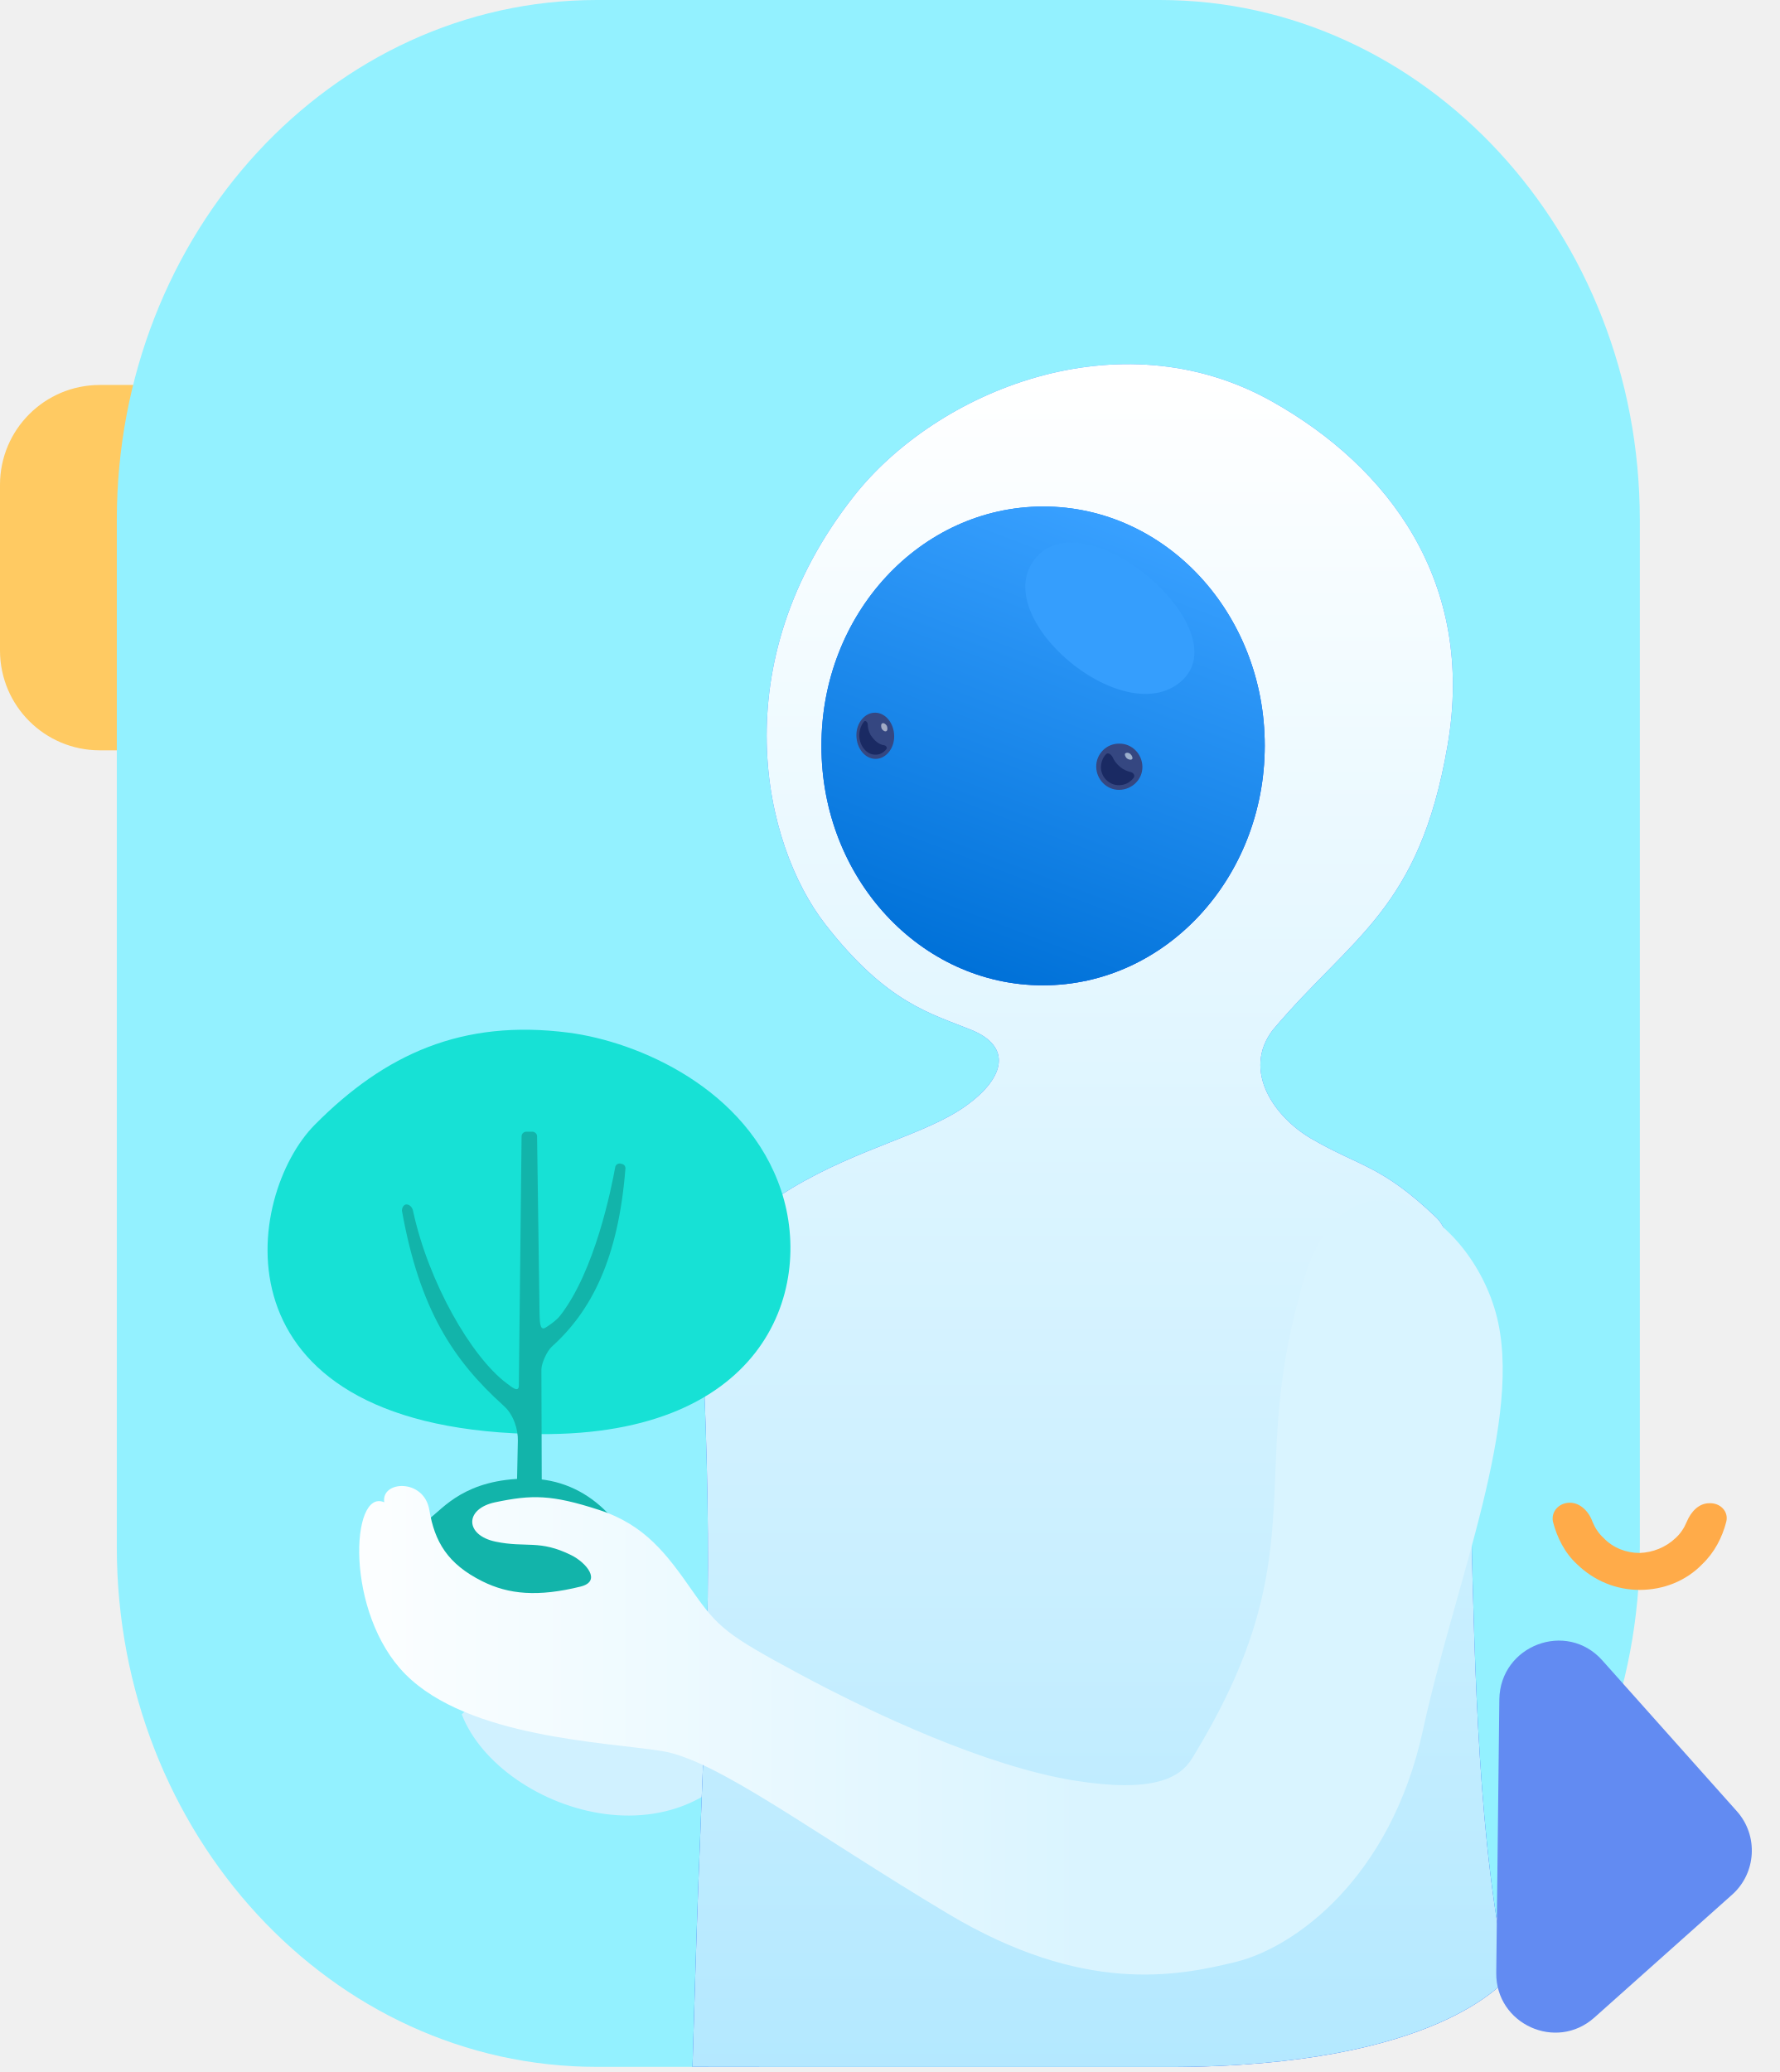
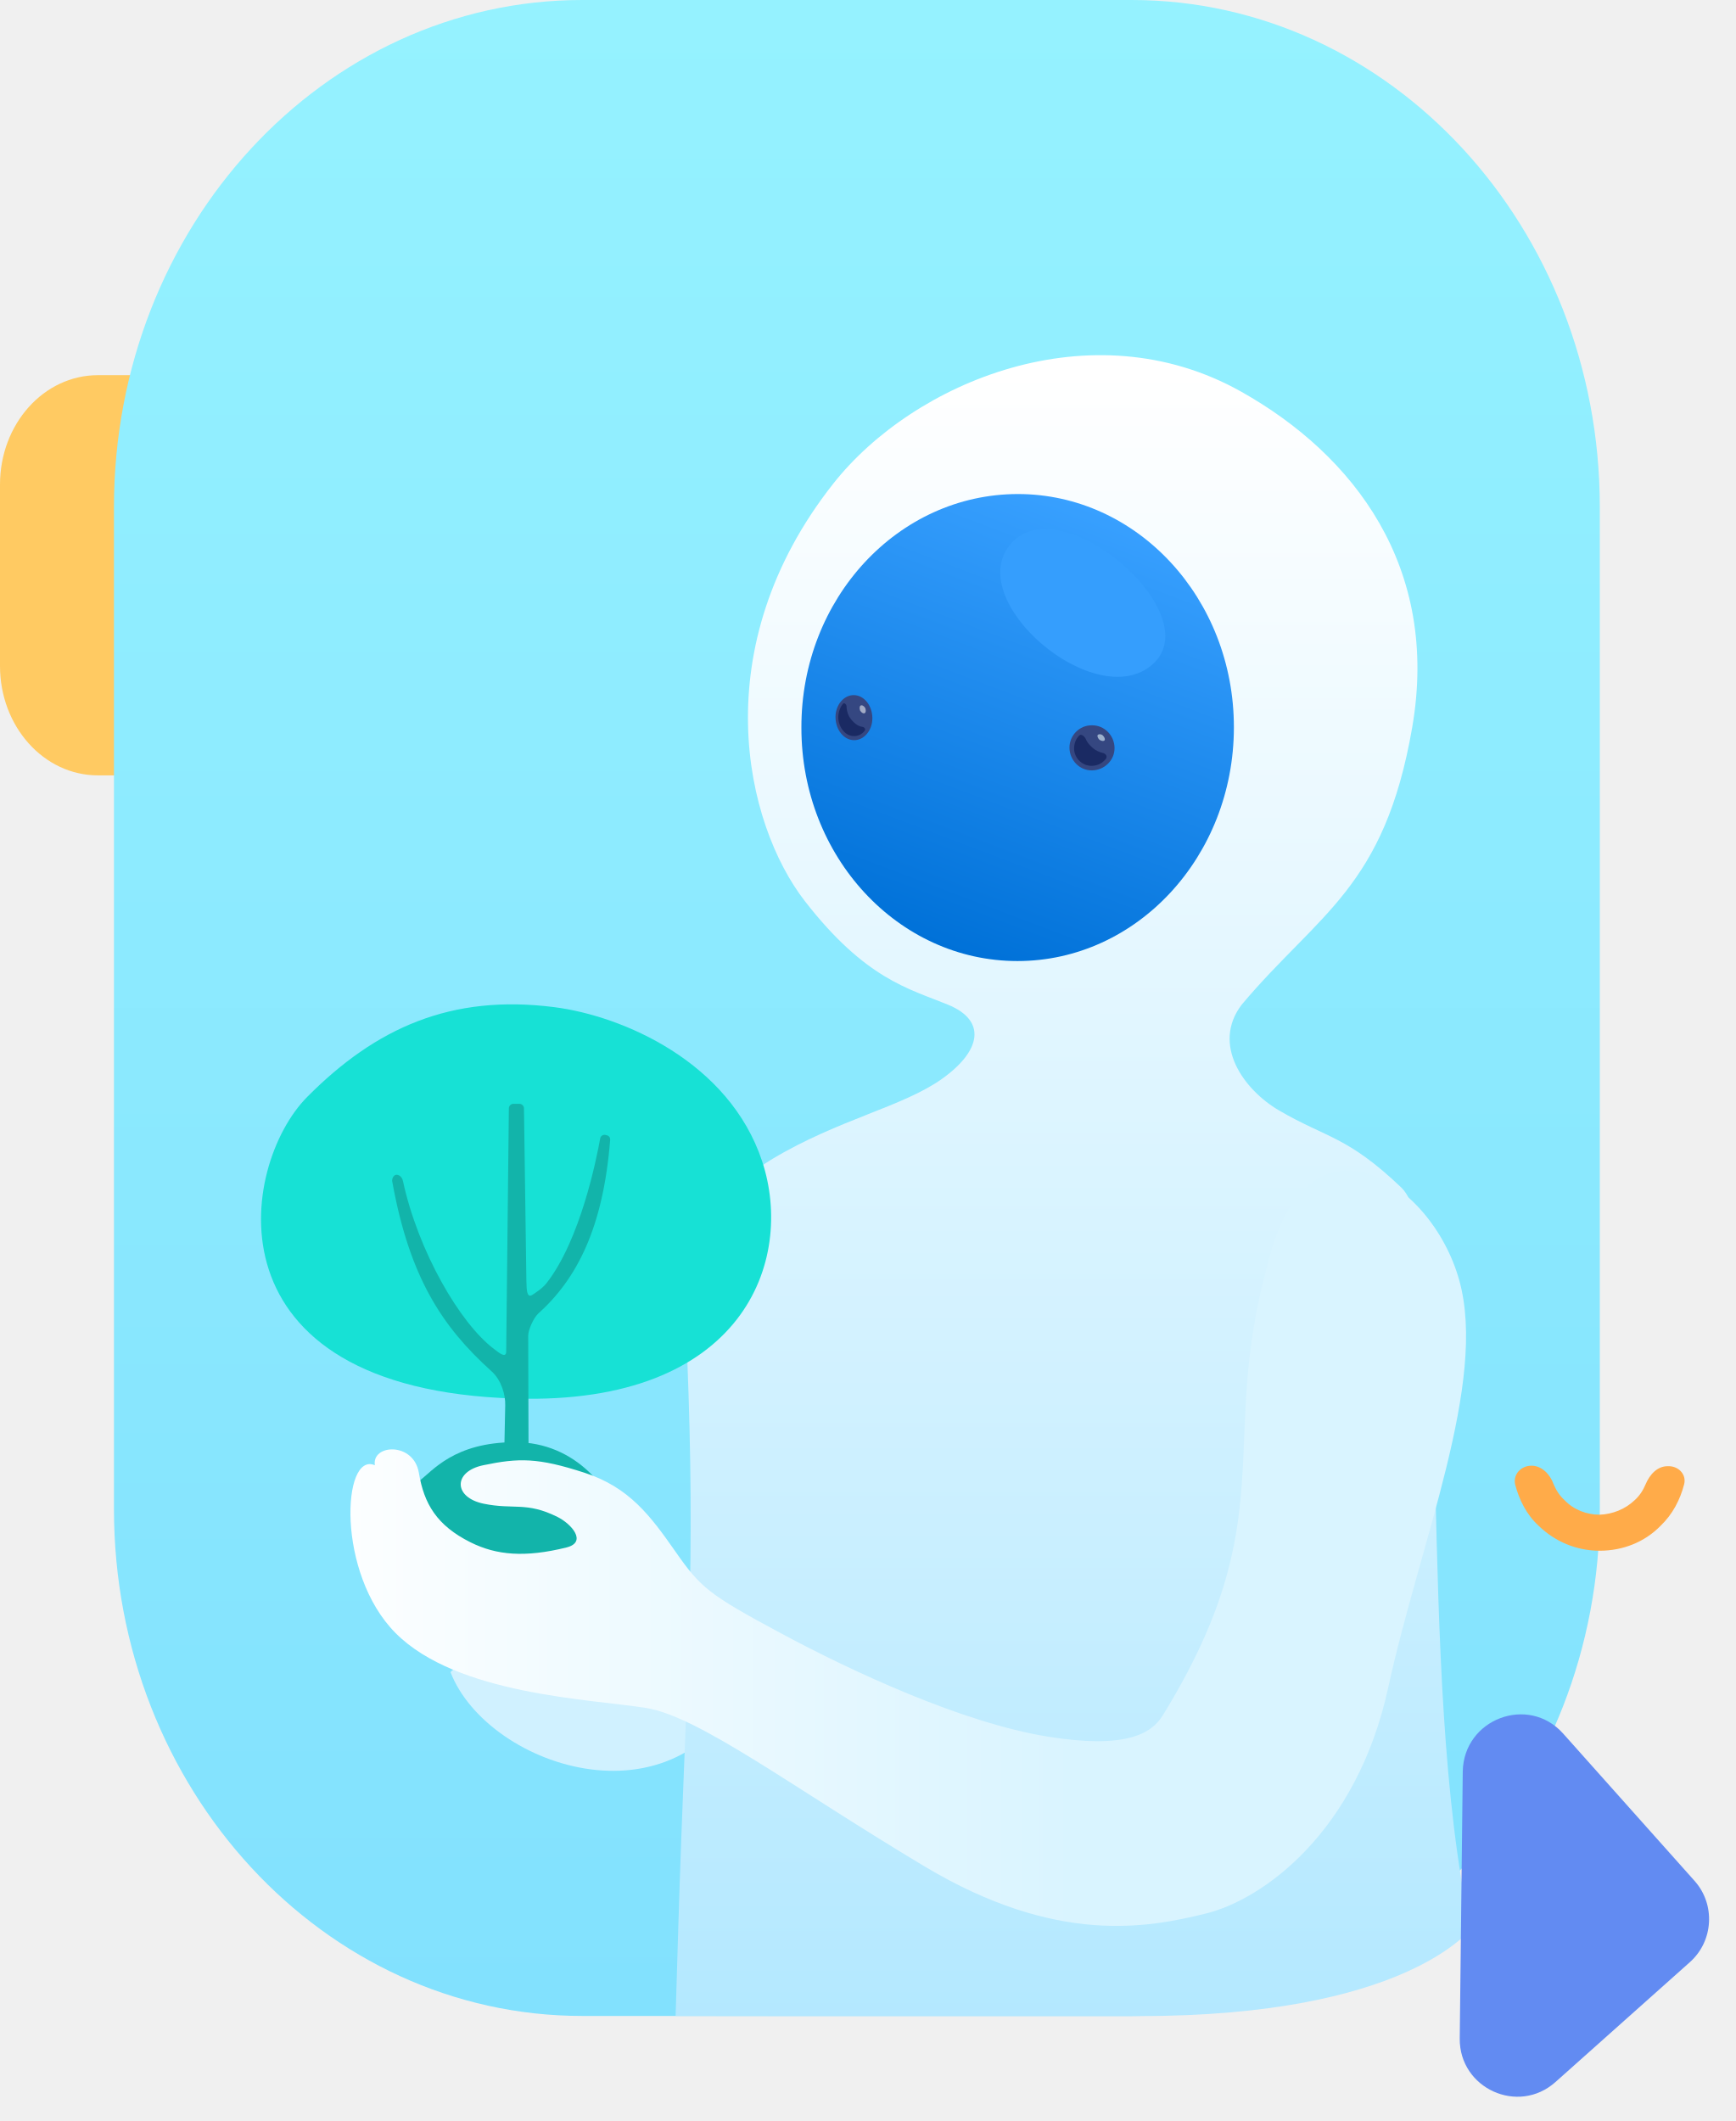
- <svg xmlns="http://www.w3.org/2000/svg" width="347" height="404" viewBox="0 0 347 404" fill="none">
-   <path d="M31.279 75.062C42.044 75.062 50.751 83.769 50.751 94.534L50.751 126.828C50.751 137.592 42.044 146.299 31.279 146.299L19.471 146.299C8.707 146.299 2.41552e-05 137.593 2.41552e-05 126.828L0 94.534C0 83.769 8.707 75.062 19.471 75.062L31.279 75.062Z" fill="#FFCA62" />
-   <path d="M22.779 101.35C22.779 45.422 64.679 0 116.379 0H226.179C277.879 0 319.779 45.422 319.779 101.35V301.65C319.779 357.677 277.879 403 226.179 403H116.379C64.679 403 22.779 357.577 22.779 301.65V101.35Z" fill="#93F1FF" />
+ <svg xmlns="http://www.w3.org/2000/svg" width="347" height="424" viewBox="0 0 347 424" fill="none">
+   <path d="M31.433 75C42.251 75 51 84.778 51 96.867L51 133.133C51 145.222 42.251 155 31.433 155L19.567 155C8.749 155 2.42739e-05 145.222 2.42739e-05 133.133L0 96.867C0 84.778 8.749 75 19.567 75L31.433 75Z" fill="#FFCA62" />
+   <path d="M22.779 101.35C22.779 45.422 64.679 0 116.379 0H226.179C277.879 0 319.779 45.422 319.779 101.35V301.65C319.779 357.677 277.879 403 226.179 403H116.379C64.679 403 22.779 357.577 22.779 301.65V101.35Z" fill="url(#paint0_linear)" />
  <path d="M90.045 334.259C97.518 353.616 137.19 366.739 150.045 334.259C137.547 329.246 99.141 325.495 90.045 334.259Z" fill="#D0F1FF" />
  <path d="M306.141 293C304.041 293 302.441 294.7 302.841 296.7C303.641 299.8 305.141 302.8 307.541 305C310.841 308.2 315.141 310 319.741 310C324.341 310 328.741 308.3 331.941 305C334.341 302.7 335.841 299.8 336.641 296.7C337.141 294.7 335.441 293 333.341 293.1C331.241 293.1 329.741 294.8 328.941 296.7C328.441 297.9 327.741 299 326.741 299.9C324.841 301.7 322.341 302.7 319.741 302.8C317.141 302.8 314.541 301.8 312.741 299.9C311.741 299 311.041 297.9 310.541 296.7C309.841 294.7 308.141 293 306.141 293Z" fill="#FFAB49" />
-   <path d="M248.193 200.84C242.151 208.788 248.524 217.818 255.693 222C265.255 227.577 269.265 227.07 280.106 237.402C290.947 247.733 282.688 335.172 294.045 385.796C293.362 385.812 281.139 403.025 227.797 403.025H157.656C149.848 403.025 135.045 403 135.045 403C135.368 392.273 135.766 378.519 136.167 367.786C137.633 328.456 139.122 307.488 136.989 262.759C136.055 243.176 146.669 236.519 154.387 231.677L154.408 231.665C167.679 223.735 180.475 221.244 188.295 215.668C196.115 210.093 197.3 204.043 189.48 200.84C181.66 197.637 173.011 195.739 160.926 180.199C148.84 164.659 140.723 129.438 166.551 96.694C182.613 76.33 218.158 61.468 248.1 78.298C270.698 91.001 287.825 113.426 282.273 145.453C276.721 177.479 263.686 182.453 248.193 200.84Z" fill="url(#paint0_linear)" />
  <path d="M248.193 200.84C242.151 208.788 248.524 217.818 255.693 222C265.255 227.577 269.265 227.07 280.106 237.402C290.947 247.733 282.688 335.172 294.045 385.796C293.362 385.812 281.139 403.025 227.797 403.025H157.656C149.848 403.025 135.045 403 135.045 403C135.368 392.273 135.766 378.519 136.167 367.786C137.633 328.456 139.122 307.488 136.989 262.759C136.055 243.176 146.669 236.519 154.387 231.677L154.408 231.665C167.679 223.735 180.475 221.244 188.295 215.668C196.115 210.093 197.3 204.043 189.48 200.84C181.66 197.637 173.011 195.739 160.926 180.199C148.84 164.659 140.723 129.438 166.551 96.694C182.613 76.33 218.158 61.468 248.1 78.298C270.698 91.001 287.825 113.426 282.273 145.453C276.721 177.479 263.686 182.453 248.193 200.84Z" fill="url(#paint1_linear)" />
-   <path d="M110.834 201.342C124.542 203.105 145.768 212.312 152.337 232.133C158.907 251.953 148.655 280.912 103.033 279.58C40.699 277.761 47.836 232.967 61.392 219.298C75.07 205.507 90.148 198.681 110.834 201.342Z" fill="#17E1D5" />
+   <path d="M110.833 201.341C124.541 203.105 145.768 212.312 152.337 232.132C158.906 251.953 148.655 280.911 103.032 279.58C40.699 277.76 47.835 232.966 61.392 219.297C75.07 205.506 90.148 198.681 110.833 201.341Z" fill="#17E1D5" />
  <path d="M79.107 234.861C79.591 234.74 80.343 235.153 80.54 236.07C83.562 250.092 91.921 264.537 98.75 269.674C99.778 270.46 101.12 271.57 101.18 270.241L101.712 221.564C101.712 221.08 102.135 220.657 102.618 220.657H103.827C104.311 220.657 104.734 221.08 104.734 221.564L105.217 256.075C105.278 257.405 105.192 259.554 106.34 258.889C106.824 258.587 108.404 257.581 109.206 256.559C116.036 247.855 119.24 231.597 119.965 227.608C120.025 227.124 120.509 226.762 121.053 226.883L121.234 226.943C121.718 227.003 122.02 227.427 121.959 227.91C120.569 245.438 115.311 255.652 107.575 262.603C106.668 263.449 105.58 265.806 105.58 267.015L105.701 307.475C105.701 308.019 105.036 308.502 102.558 308.502C100.08 308.502 100.382 307.958 100.443 307.414L100.987 280.916C101.047 278.801 100.201 275.839 98.206 274.086C88.355 265.202 81.827 255.29 78.382 236.07C78.382 235.465 78.684 234.982 79.107 234.861Z" fill="#12B4AA" />
-   <path d="M83.86 295.994C86.431 294.102 90.754 288.301 102.939 288.301C115.182 288.301 122.532 297.964 124.735 305.926C119.79 317.407 75.271 311.08 83.86 295.994Z" fill="#12B4AA" />
+   <path d="M83.861 295.994C86.431 294.102 90.755 288.301 102.94 288.301C115.182 288.301 122.533 297.964 124.736 305.926C119.791 317.407 75.272 311.08 83.861 295.994Z" fill="#12B4AA" />
  <path d="M291.684 255.936C297.375 276.37 283.768 308.454 277.488 337.34C271.207 366.227 252.505 379.716 240.987 382.538C229.468 385.361 211.275 388.93 184.839 373.124C158.403 357.318 139.766 343.119 129.091 341.421C117.958 339.651 91.329 338.801 79.064 326.453C67.197 314.508 68.38 290.091 74.925 292.909C74.299 288.668 82.685 288.224 83.72 294.408C84.754 300.593 87.269 304.938 94.066 308.324C99.24 310.901 104.926 311.4 113.207 309.354C117.458 308.304 114.23 304.639 111.451 303.254C105.195 300.137 102.676 301.847 96.653 300.593C90.63 299.338 90.532 294.176 96.593 292.909C103.673 291.43 107.509 291.372 116.828 294.408C125.778 297.325 129.988 302.983 135.01 310.17C140.033 317.358 141.61 318.72 156.005 326.453C170.4 334.187 192.358 344.4 209.439 347.159C224.803 349.641 230.096 346.699 232.433 342.898C256.667 303.483 243.298 289.078 253.402 252.662C261.045 220.488 285.994 235.502 291.684 255.936Z" fill="url(#paint2_linear)" />
  <path d="M160.189 145.455C160.163 171.232 179.512 192.129 203.387 192.12C227.262 192.11 246.612 171.203 246.638 145.426C246.664 119.649 227.314 98.752 203.44 98.761C179.481 98.784 160.13 119.692 160.189 145.455Z" fill="url(#paint3_linear)" />
-   <path d="M160.189 145.455C160.163 171.232 179.512 192.129 203.387 192.12C227.262 192.11 246.612 171.203 246.638 145.426C246.664 119.649 227.314 98.752 203.44 98.761C179.481 98.784 160.13 119.692 160.189 145.455Z" fill="url(#paint4_linear)" />
-   <path d="M160.189 145.455C160.163 171.232 179.512 192.129 203.387 192.12C227.262 192.11 246.612 171.203 246.638 145.426C246.664 119.649 227.314 98.752 203.44 98.761C179.481 98.784 160.13 119.692 160.189 145.455Z" fill="url(#paint5_linear)" />
-   <path d="M202.119 108.631C192.147 119.909 218.985 142.862 230.365 132.82C241.745 122.778 212.077 97.269 202.119 108.631Z" fill="#359EFD" />
+   <path d="M202.118 108.631C192.146 119.909 218.984 142.862 230.365 132.82C241.745 122.778 212.077 97.269 202.118 108.631Z" fill="#359EFD" />
  <path d="M213.772 149.5C213.807 151.976 215.798 154.041 218.274 154.006C220.75 153.97 222.816 151.979 222.78 149.503C222.745 147.027 220.754 144.961 218.278 144.997C215.787 144.943 213.736 147.023 213.772 149.5Z" fill="#354781" />
-   <path d="M219.42 146.924C219.27 147.132 219.433 147.565 219.76 147.88C220.177 148.18 220.639 148.196 220.789 147.988C220.939 147.78 220.777 147.346 220.449 147.032C220.122 146.717 219.66 146.701 219.42 146.924Z" fill="#9CB0CD" />
-   <path d="M220.464 150.523C220.941 150.629 221.386 151.108 221.101 151.614C220.426 152.551 219.41 153.084 218.217 153.095C216.293 153.132 214.643 151.47 214.695 149.532C214.729 148.607 215.045 147.728 215.674 147.074C216.063 146.643 216.688 147.093 216.955 147.601C217.25 148.288 217.725 148.946 218.469 149.561C219.108 150.1 219.793 150.356 220.464 150.523Z" fill="#1A2A63" />
-   <path d="M167.005 143.419C167.041 145.895 168.659 147.929 170.687 147.967C172.716 148.004 174.409 145.982 174.373 143.506C174.338 141.03 172.719 138.995 170.691 138.958C168.663 138.92 166.97 140.943 167.005 143.419Z" fill="#354781" />
-   <path d="M172.37 145.303C172.743 145.334 173.084 145.738 172.859 146.051C172.335 146.78 171.483 147.194 170.648 147.146C168.992 147.14 167.612 145.435 167.559 143.421C167.564 142.317 167.955 141.334 168.494 140.695C168.719 140.382 169.15 140.772 169.209 141.13C169.221 141.771 169.338 142.488 169.738 143.25C170.479 144.416 171.431 145.18 172.37 145.303Z" fill="#1A2A63" />
-   <path opacity="0.54" d="M172.042 141.037C171.788 141.171 171.772 141.633 171.934 142.066C172.186 142.485 172.588 142.696 172.843 142.562C173.097 142.429 173.113 141.966 172.951 141.533C172.699 141.114 172.297 140.904 172.042 141.037Z" fill="white" />
-   <path d="M292.386 331.3C292.578 320.801 305.485 315.916 312.453 323.728L338.718 353.173C342.929 357.895 342.512 365.204 337.79 369.415L310.921 393.383C303.452 400.044 291.702 394.648 291.781 384.713L292.386 331.3Z" fill="#628BF2" />
+   <path d="M219.42 146.923C219.27 147.131 219.433 147.565 219.76 147.879C220.177 148.179 220.639 148.196 220.789 147.988C220.939 147.779 220.777 147.346 220.449 147.031C220.122 146.717 219.66 146.7 219.42 146.923Z" fill="#9CB0CD" />
+   <path d="M220.464 150.523C220.941 150.629 221.387 151.108 221.102 151.614C220.427 152.551 219.411 153.084 218.218 153.095C216.293 153.132 214.644 151.47 214.696 149.532C214.729 148.607 215.046 147.728 215.674 147.074C216.064 146.643 216.689 147.093 216.955 147.601C217.251 148.288 217.726 148.946 218.469 149.561C219.109 150.1 219.794 150.356 220.464 150.523Z" fill="#1A2A63" />
+   <path d="M167.006 143.419C167.041 145.895 168.66 147.929 170.688 147.967C172.716 148.004 174.409 145.982 174.374 143.506C174.338 141.03 172.72 138.995 170.692 138.958C168.663 138.92 166.97 140.943 167.006 143.419Z" fill="#354781" />
+   <path d="M172.37 145.304C172.743 145.335 173.084 145.739 172.859 146.051C172.335 146.78 171.483 147.195 170.648 147.147C168.992 147.141 167.612 145.435 167.559 143.421C167.564 142.318 167.955 141.335 168.494 140.695C168.719 140.383 169.15 140.772 169.209 141.131C169.221 141.772 169.338 142.488 169.738 143.25C170.479 144.417 171.431 145.181 172.37 145.304Z" fill="#1A2A63" />
+   <path opacity="0.54" d="M172.043 141.037C171.789 141.171 171.772 141.633 171.935 142.066C172.187 142.485 172.589 142.696 172.843 142.562C173.097 142.429 173.114 141.966 172.951 141.533C172.699 141.114 172.297 140.904 172.043 141.037Z" fill="white" />
+   <path d="M292.385 354.125C292.577 343.625 305.484 338.741 312.453 346.553L338.717 375.997C342.929 380.719 342.511 388.028 337.79 392.239L310.92 416.207C303.452 422.869 291.702 417.472 291.78 407.537L292.385 354.125Z" fill="#628BF2" />
  <defs>
-     <linearGradient id="paint0_linear" x1="225.902" y1="41.803" x2="225.902" y2="422" gradientUnits="userSpaceOnUse">
-       <stop stop-color="#108CFF" />
-       <stop offset="1" stop-color="#0F4CEB" />
+     <linearGradient id="paint0_linear" x1="171.295" y1="0.013" x2="171.295" y2="403.063" gradientUnits="userSpaceOnUse">
+       <stop stop-color="#95F2FF" />
+       <stop offset="1" stop-color="#82E1FE" />
    </linearGradient>
    <linearGradient id="paint1_linear" x1="214.545" y1="74.309" x2="214.545" y2="422.212" gradientUnits="userSpaceOnUse">
      <stop stop-color="white" />
      <stop offset="1" stop-color="#AFE7FF" />
    </linearGradient>
    <linearGradient id="paint2_linear" x1="296.858" y1="320.697" x2="57.853" y2="320.697" gradientUnits="userSpaceOnUse">
      <stop stop-color="#D9F4FF" />
      <stop offset="0.344" stop-color="#D9F4FF" />
      <stop offset="1" stop-color="white" />
    </linearGradient>
-     <linearGradient id="paint3_linear" x1="219.769" y1="101.965" x2="219.769" y2="191.955" gradientUnits="userSpaceOnUse">
-       <stop stop-color="#DBDFF1" />
-       <stop offset="1" stop-color="#C1C5E5" />
-     </linearGradient>
-     <linearGradient id="paint4_linear" x1="200.788" y1="90.808" x2="217.013" y2="190.432" gradientUnits="userSpaceOnUse">
-       <stop stop-color="#108CFF" />
-       <stop offset="1" stop-color="#0F4CEB" />
-     </linearGradient>
-     <linearGradient id="paint5_linear" x1="219.769" y1="102.189" x2="186.984" y2="188.722" gradientUnits="userSpaceOnUse">
+     <linearGradient id="paint3_linear" x1="219.769" y1="102.189" x2="186.984" y2="188.722" gradientUnits="userSpaceOnUse">
      <stop stop-color="#38A0FF" />
      <stop offset="1" stop-color="#0071D8" />
    </linearGradient>
  </defs>
</svg>
